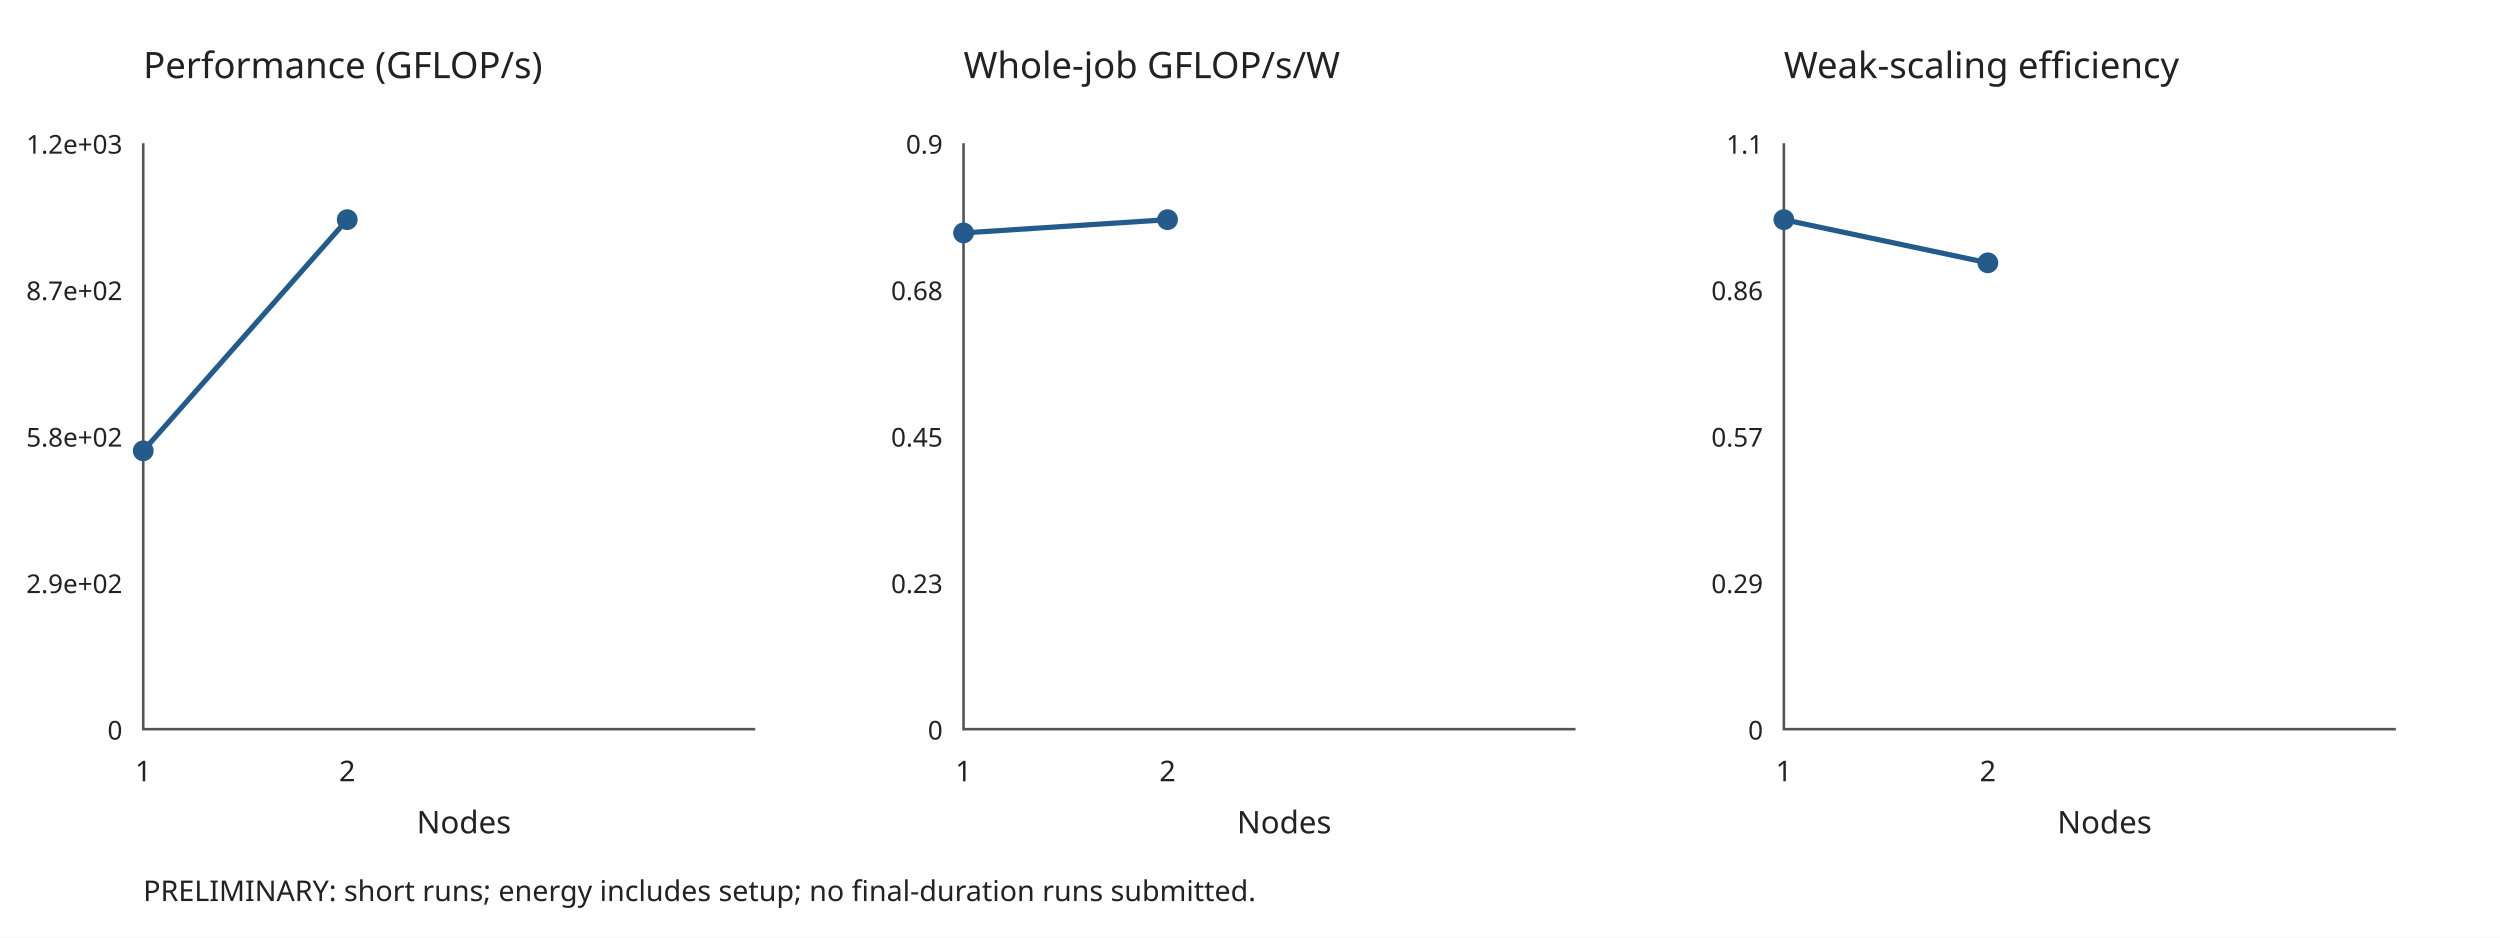
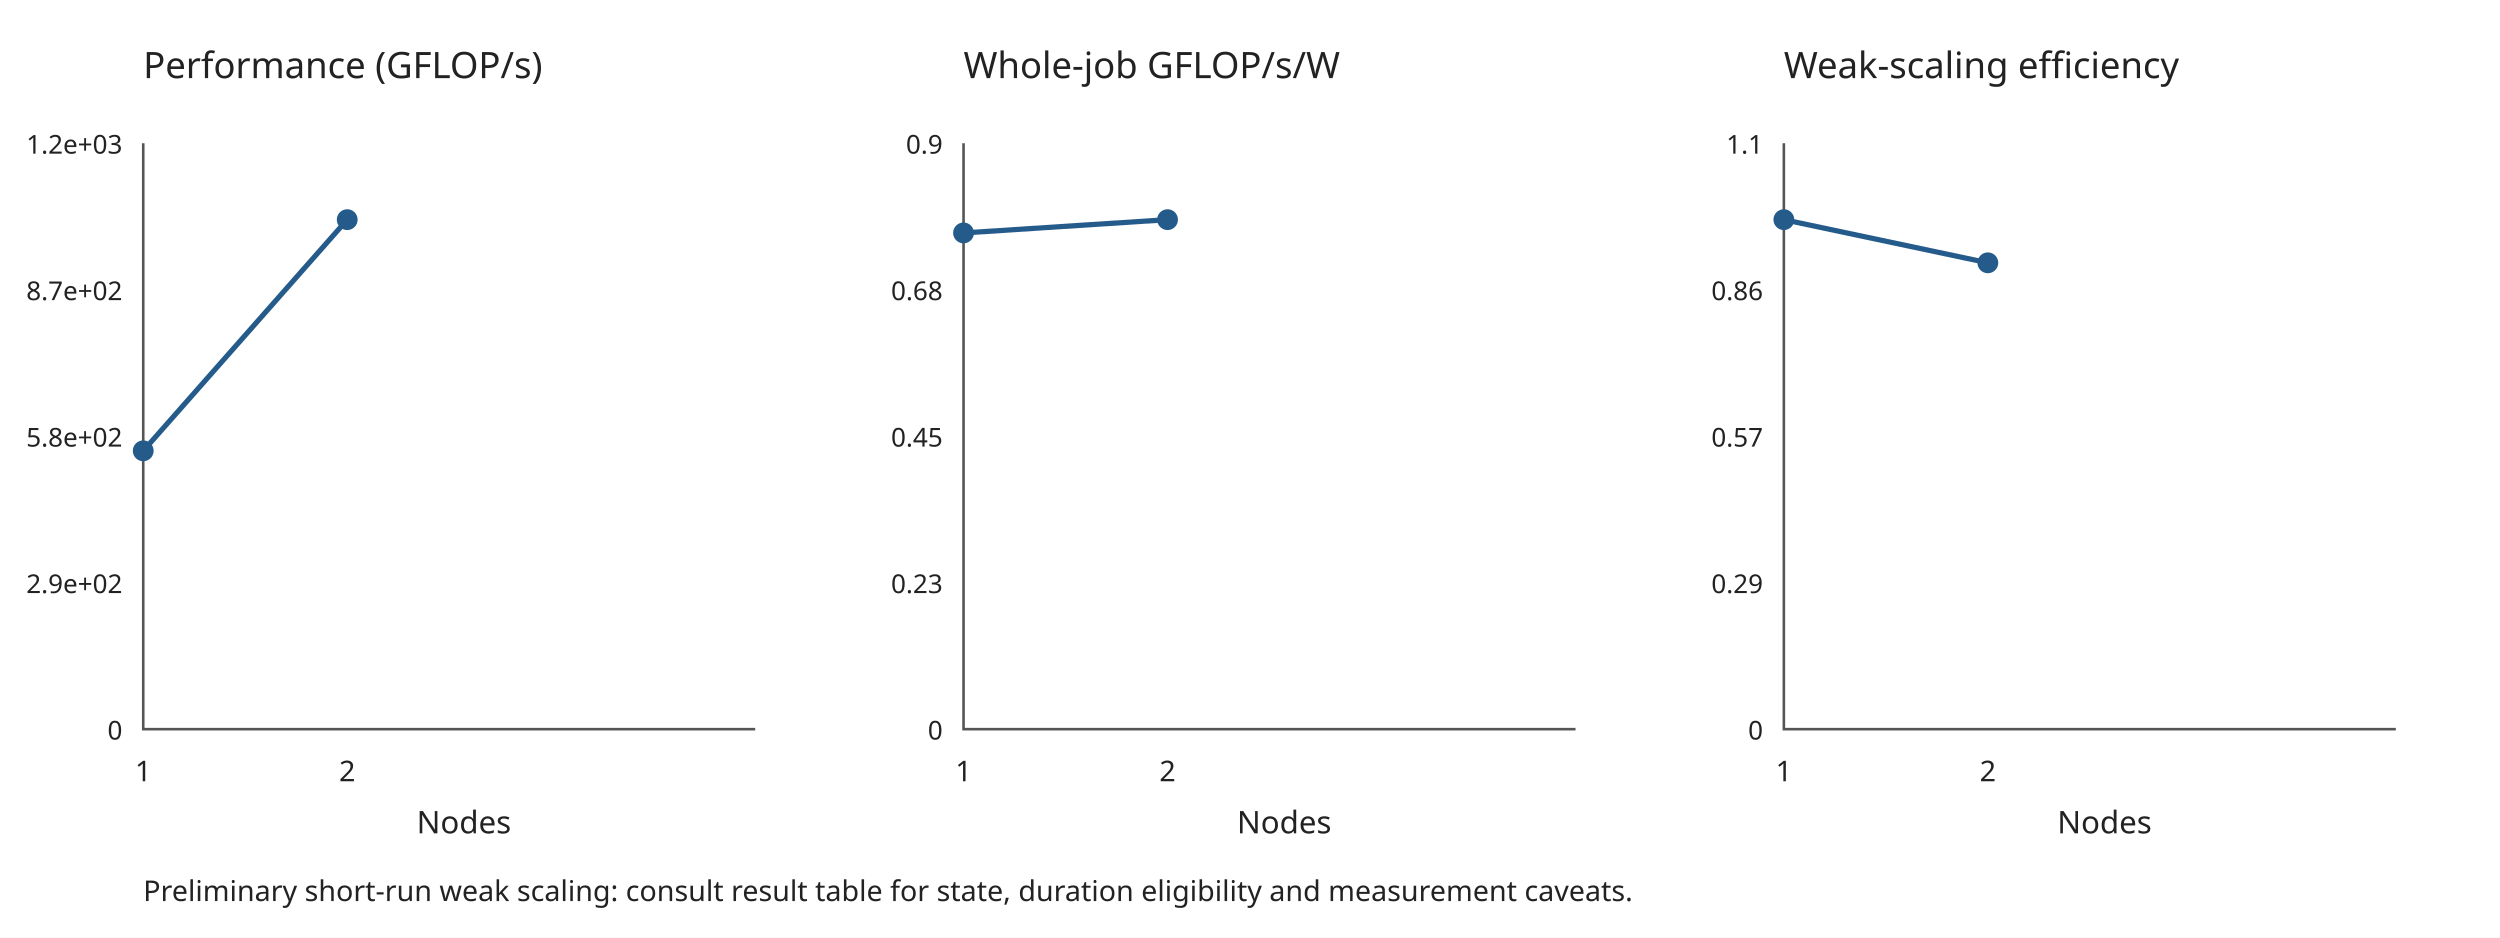
<svg xmlns="http://www.w3.org/2000/svg" width="960" height="360" viewBox="0 0 960 360">
  <rect width="960" height="360" fill="white" />
  <g font-family="sans-serif" fill="#222">
    <text x="55" y="30" font-size="14">Performance (GFLOP/s)</text>
    <path d="M 55 55 V 280 H 290" fill="none" stroke="#555" />
    <text x="47" y="284.0" font-size="10" text-anchor="end">0</text>
    <text x="47" y="227.75" font-size="10" text-anchor="end">2.9e+02</text>
    <text x="47" y="171.5" font-size="10" text-anchor="end">5.8e+02</text>
    <text x="47" y="115.25" font-size="10" text-anchor="end">8.7e+02</text>
    <text x="47" y="59.0" font-size="10" text-anchor="end">1.2e+03</text>
    <circle cx="55.0" cy="173.118" r="4" fill="#245b8a" />
    <text x="55.0" y="300" font-size="11" text-anchor="middle">1</text>
    <circle cx="133.333" cy="84.348" r="4" fill="#245b8a" />
    <text x="133.333" y="300" font-size="11" text-anchor="middle">2</text>
    <polyline points="55.0,173.118 133.333,84.348" fill="none" stroke="#245b8a" stroke-width="2" />
    <text x="160" y="320" font-size="12">Nodes</text>
    <text x="370" y="30" font-size="14">Whole-job GFLOP/s/W</text>
    <path d="M 370 55 V 280 H 605" fill="none" stroke="#555" />
    <text x="362" y="284.0" font-size="10" text-anchor="end">0</text>
    <text x="362" y="227.75" font-size="10" text-anchor="end">0.23</text>
    <text x="362" y="171.5" font-size="10" text-anchor="end">0.45</text>
    <text x="362" y="115.25" font-size="10" text-anchor="end">0.68</text>
    <text x="362" y="59.0" font-size="10" text-anchor="end">0.9</text>
    <circle cx="370.0" cy="89.442" r="4" fill="#245b8a" />
    <text x="370.0" y="300" font-size="11" text-anchor="middle">1</text>
    <circle cx="448.333" cy="84.348" r="4" fill="#245b8a" />
    <text x="448.333" y="300" font-size="11" text-anchor="middle">2</text>
    <polyline points="370.0,89.442 448.333,84.348" fill="none" stroke="#245b8a" stroke-width="2" />
    <text x="475" y="320" font-size="12">Nodes</text>
    <text x="685" y="30" font-size="14">Weak-scaling efficiency</text>
    <path d="M 685 55 V 280 H 920" fill="none" stroke="#555" />
    <text x="677" y="284.0" font-size="10" text-anchor="end">0</text>
    <text x="677" y="227.75" font-size="10" text-anchor="end">0.29</text>
    <text x="677" y="171.5" font-size="10" text-anchor="end">0.57</text>
    <text x="677" y="115.25" font-size="10" text-anchor="end">0.86</text>
    <text x="677" y="59.0" font-size="10" text-anchor="end">1.1</text>
    <circle cx="685.0" cy="84.348" r="4" fill="#245b8a" />
    <text x="685.0" y="300" font-size="11" text-anchor="middle">1</text>
    <circle cx="763.333" cy="100.925" r="4" fill="#245b8a" />
    <text x="763.333" y="300" font-size="11" text-anchor="middle">2</text>
    <polyline points="685.0,84.348 763.333,100.925" fill="none" stroke="#245b8a" stroke-width="2" />
    <text x="790" y="320" font-size="12">Nodes</text>
-     <text x="55" y="346" font-size="11">PRELIMINARY: short runs; energy includes setup; no final-duration runs submitted.</text>
+     <text x="55" y="346" font-size="11">Preliminary short-run weak scaling: consult result table for state, duration eligibility and measurement caveats.</text>
  </g>
</svg>
